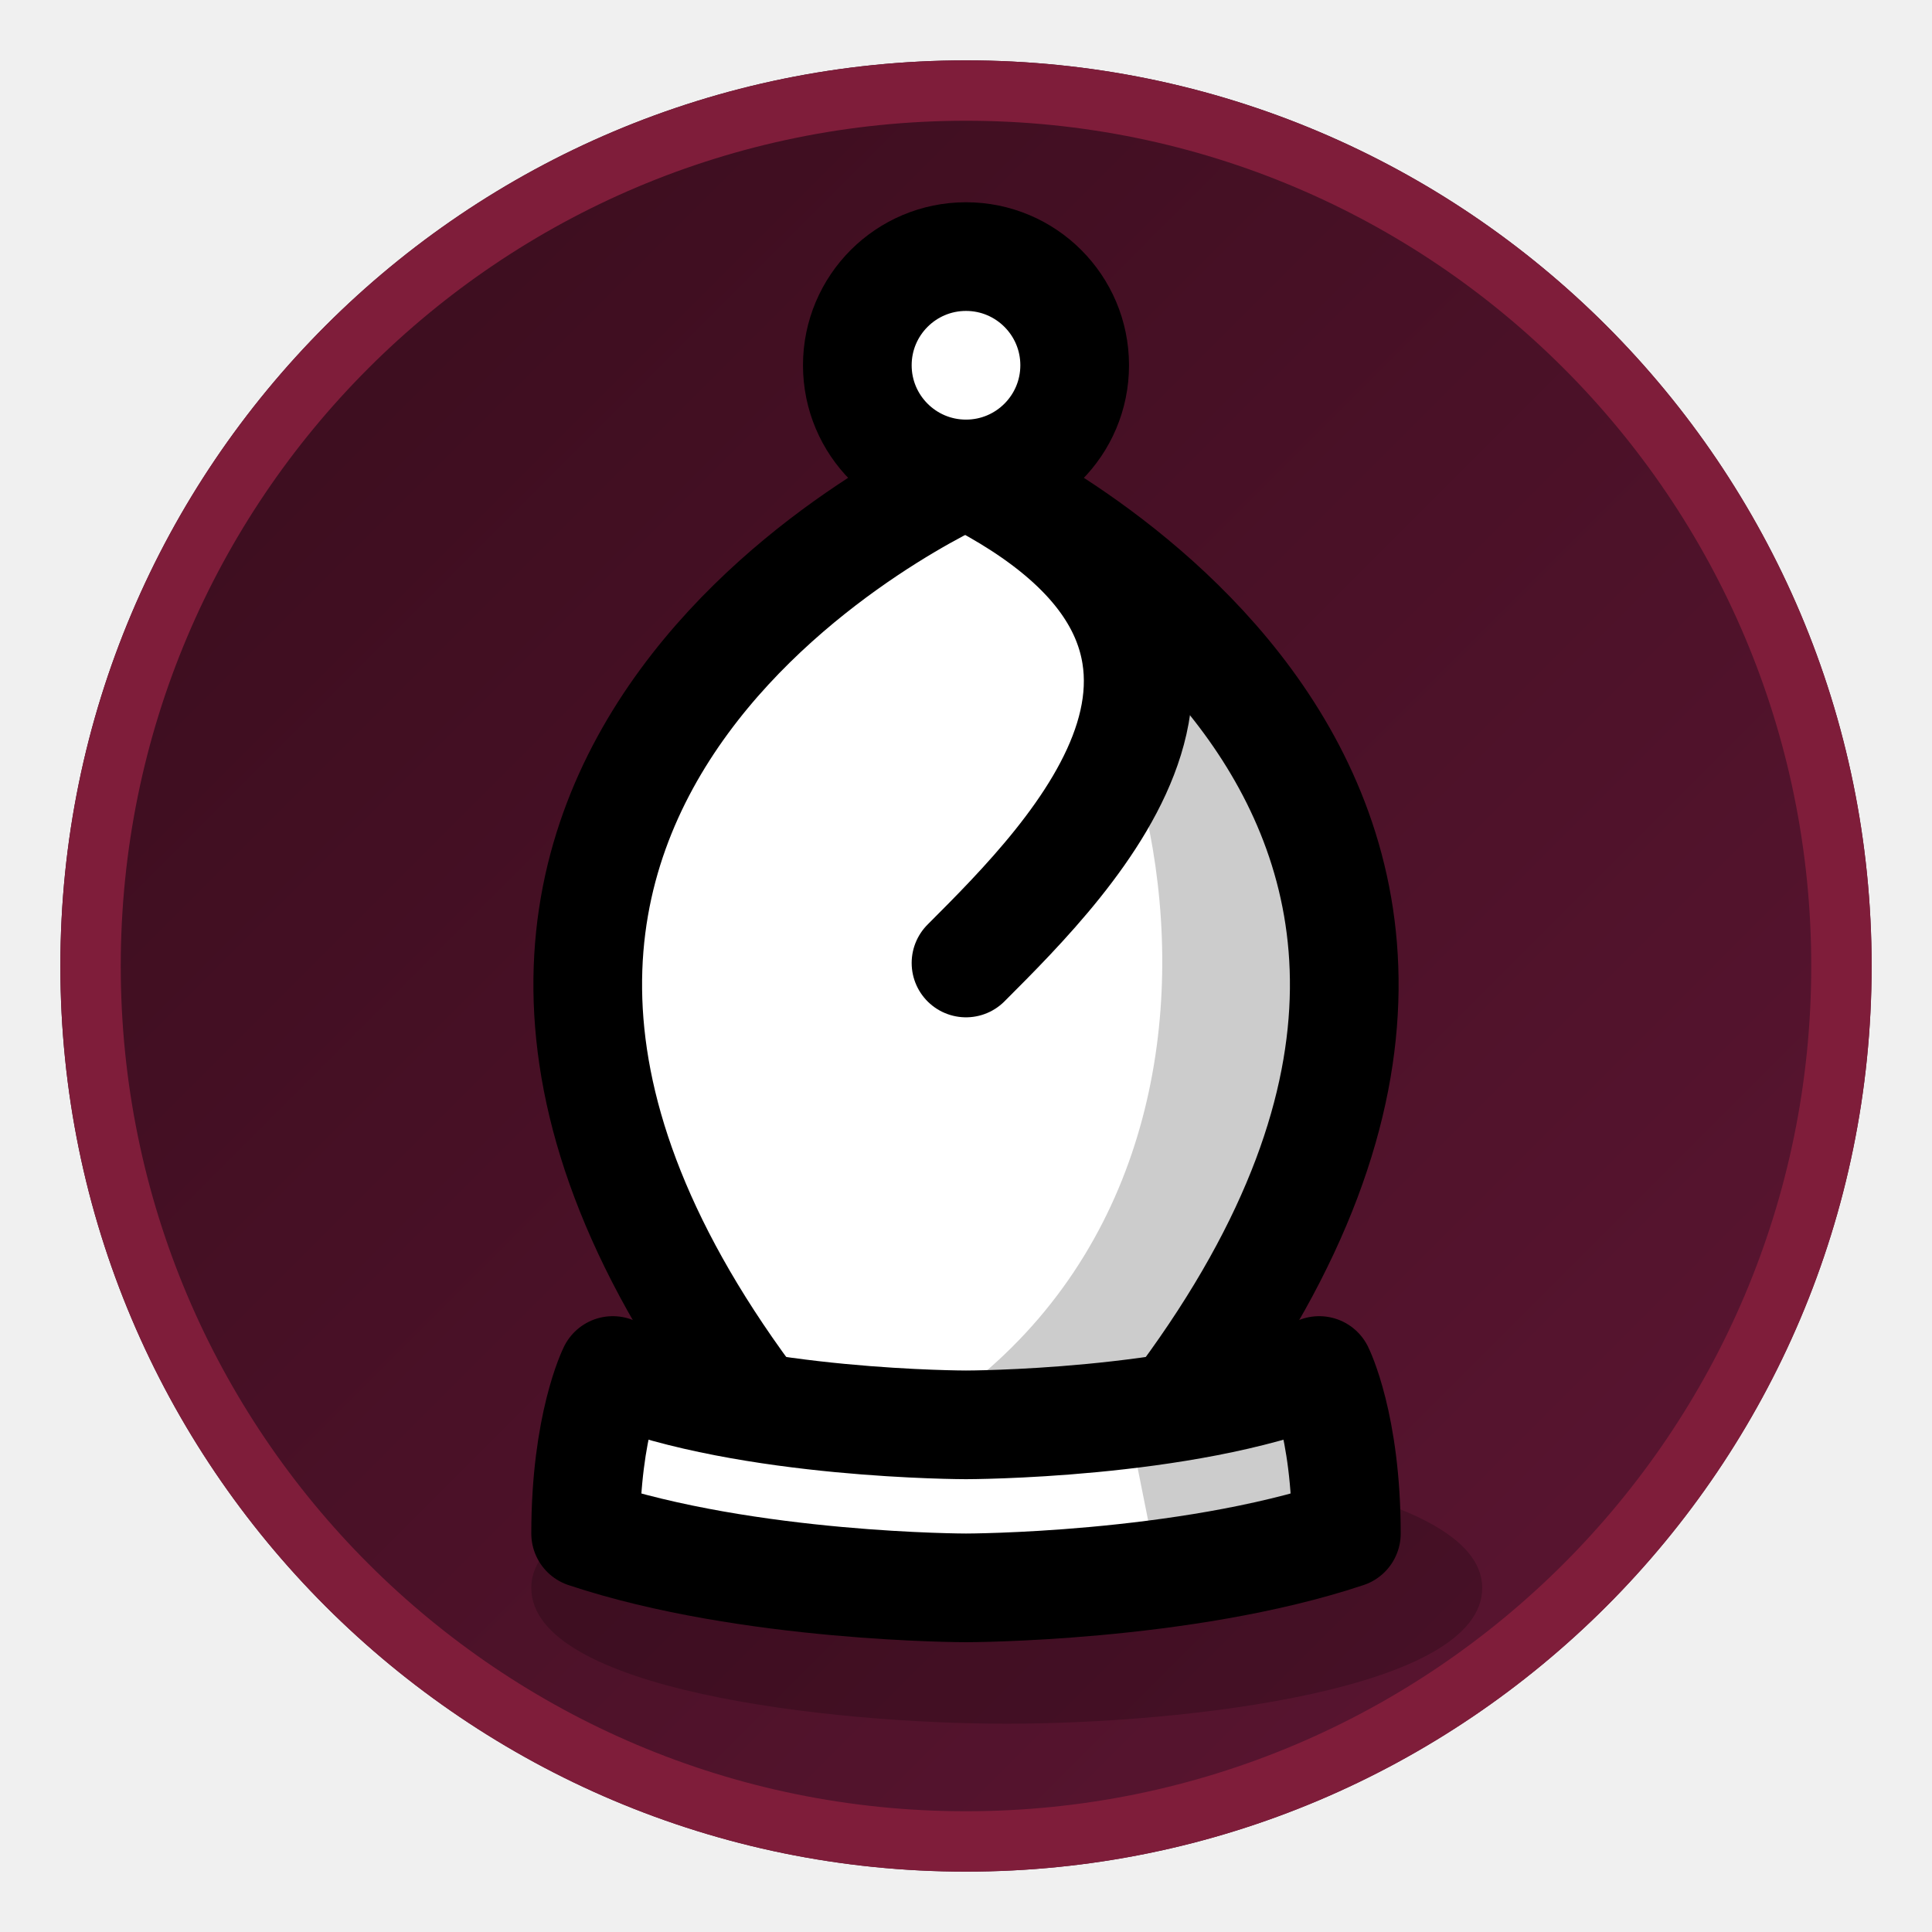
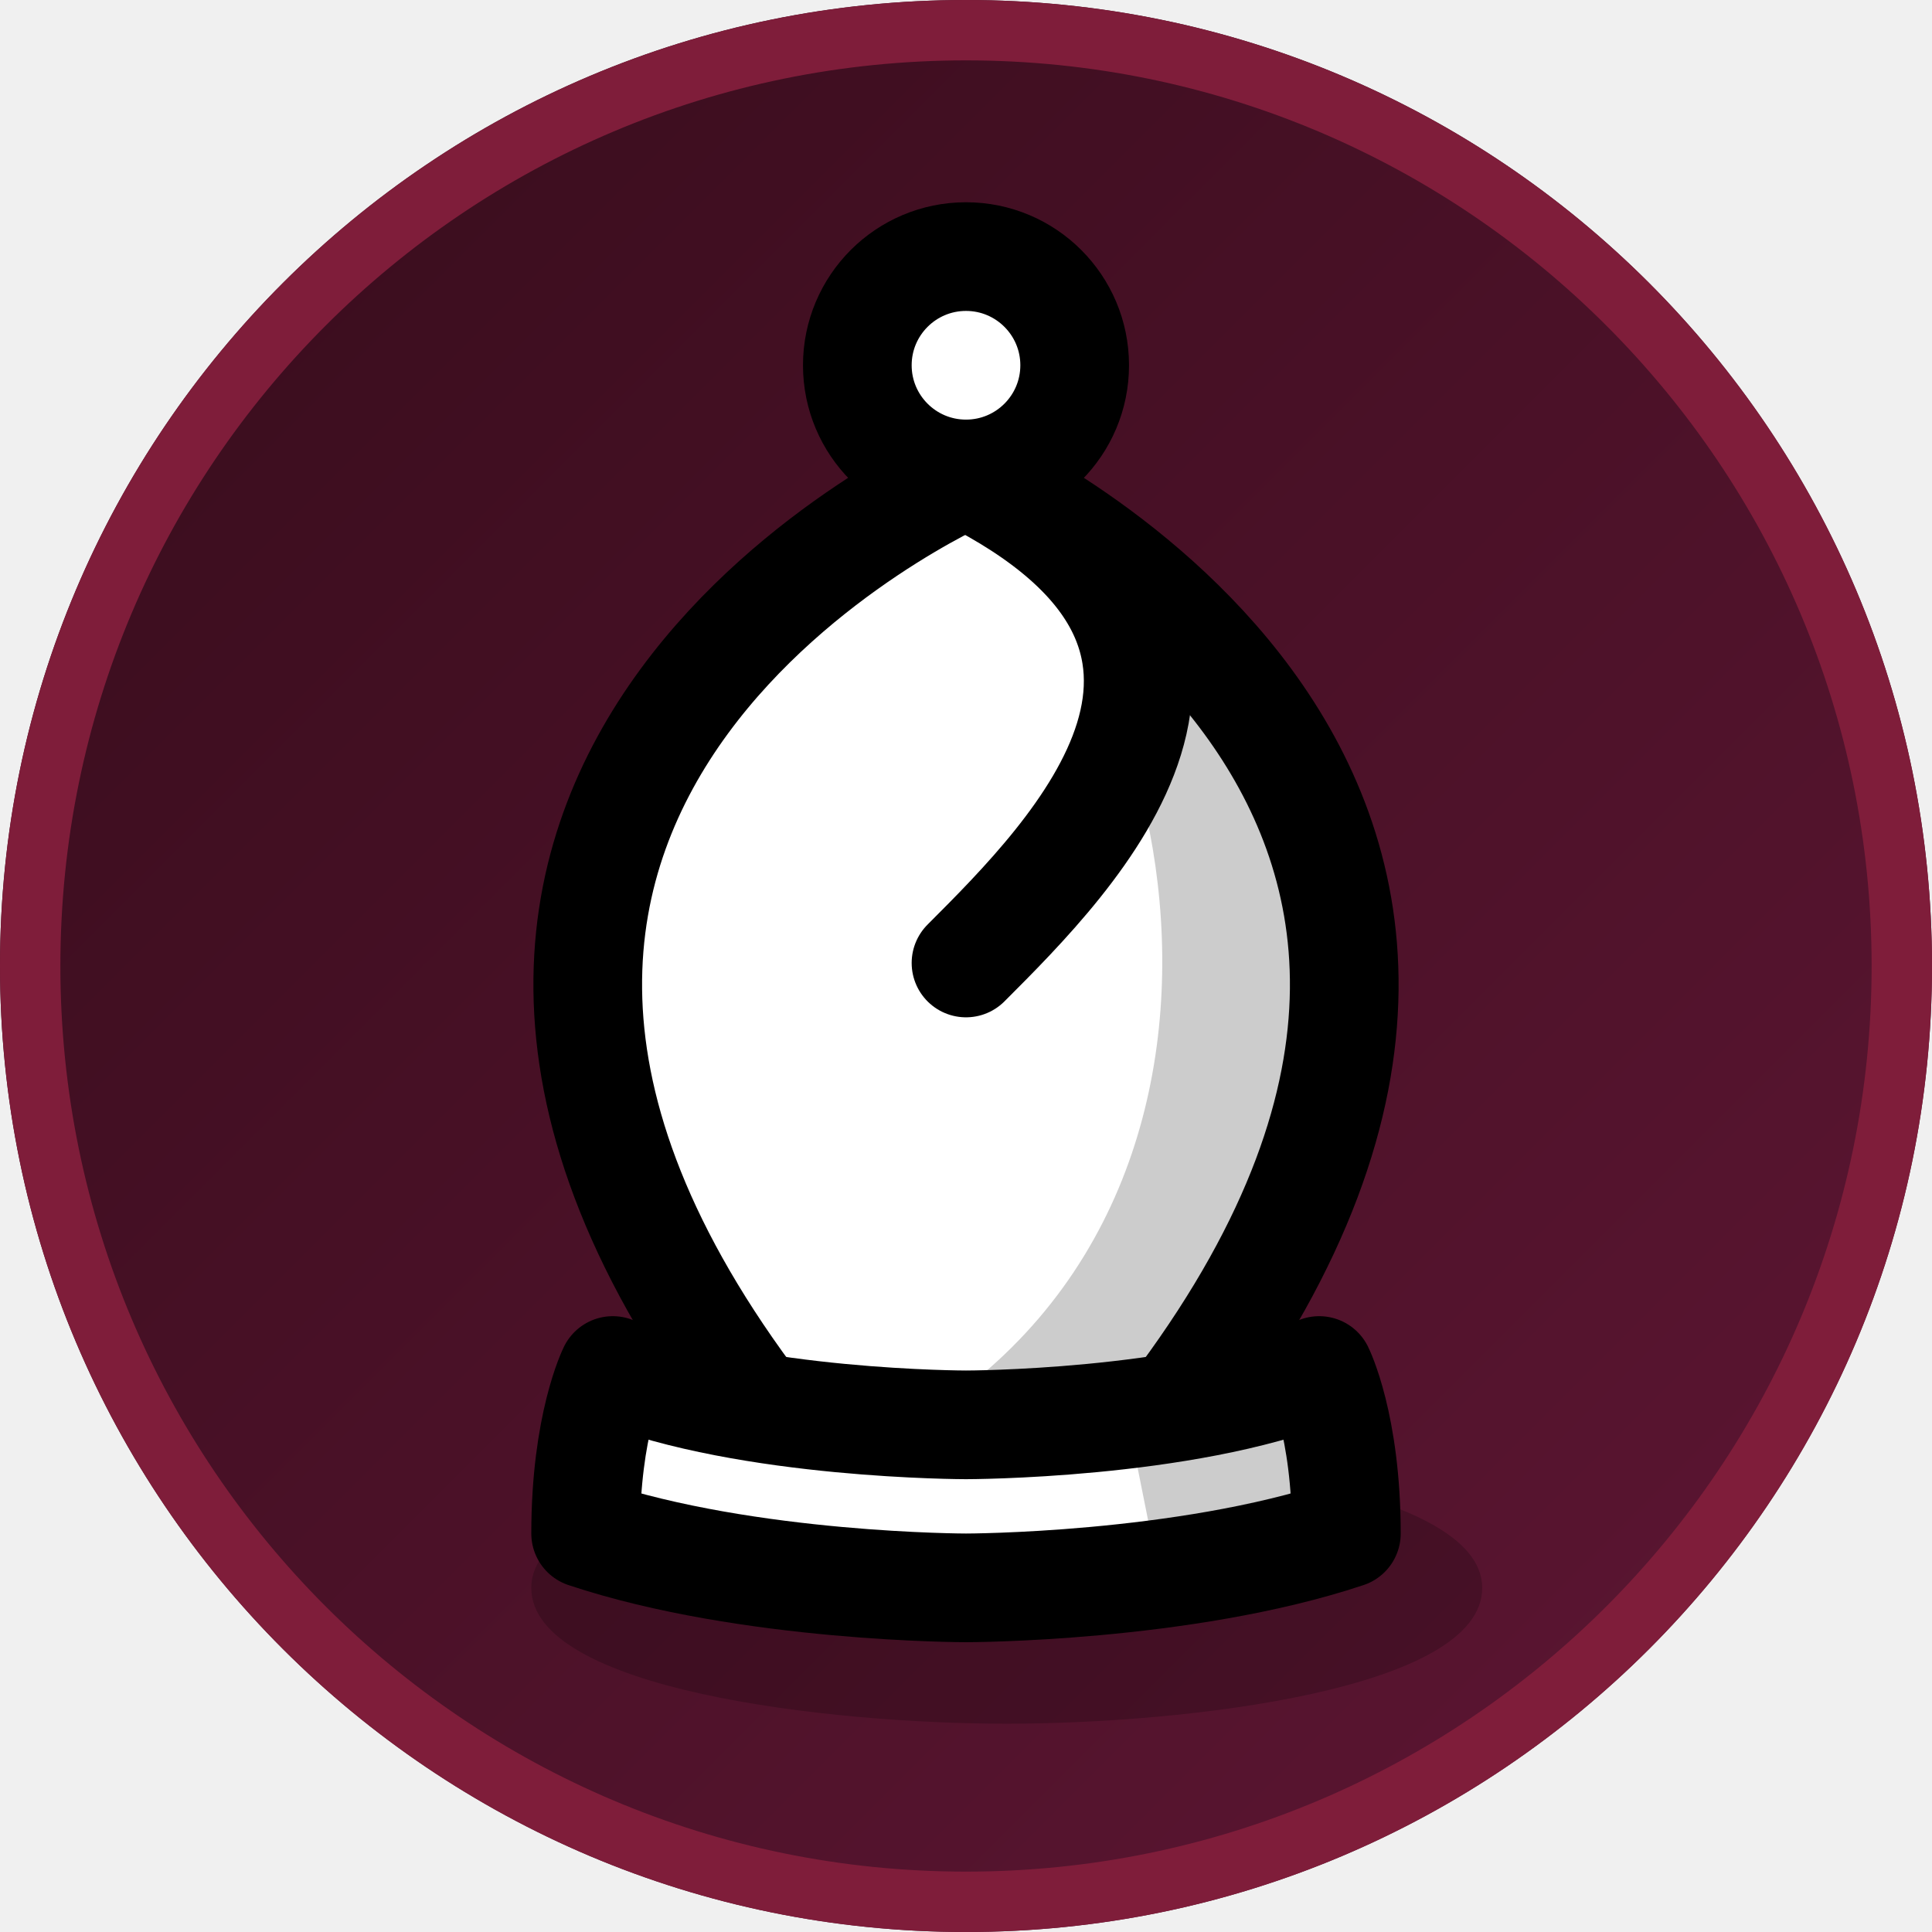
<svg xmlns="http://www.w3.org/2000/svg" width="64" height="64" viewBox="0 0 64 64" fill="none">
-   <circle cx="32" cy="32" r="30" fill="url(#bg)" />
-   <circle cx="32" cy="32" r="29" stroke="#7F1D3A" stroke-width="2" />
+   <circle cx="32" cy="32" r="32" fill="url(#bg)" />
+   <circle cx="32" cy="32" r="31" stroke="#7F1D3A" stroke-width="2" />
  <g transform="translate(3.2 2.2) scale(0.9)">
    <svg width="64" height="64" viewBox="0 0 64 64" fill="none">
      <path d="M16 56C16 59.75 26.938 61 33.5 61C40.062 61 51 59.75 51 56C51 52.25 39.513 51 33.5 51C27.487 51 16 52.25 16 56Z" fill="url(#paint0_linear_1_895)" />
      <path d="M24 49C7 28 32 13 32 13C32 13 57 28 40 49" fill="white" />
      <path d="M31 16C39 19 45 41 30 50L40 49C56 32 42 17 32 15L31 16Z" fill="#CCCCCC" />
      <path d="M24 49C7 26 32 15 32 15C32 15 57 26 40 49" stroke="black" stroke-width="4" stroke-miterlimit="2.4" stroke-linejoin="round" />
      <path d="M19 48C19 48 18 50 18 54C24 56 32 56 32 56C32 56 40 56 46 54C46 50 45 48 45 48C40 50 32 50 32 50C32 50 24 50 19 48Z" fill="white" />
      <path d="M45 48L46 54L39 55L38 50L45 48Z" fill="#CCCCCC" />
      <path d="M19 48C19 48 18 50 18 54C24 56 32 56 32 56C32 56 40 56 46 54C46 50 45 48 45 48C40 50 32 50 32 50C32 50 24 50 19 48Z" stroke="black" stroke-width="4" stroke-linecap="round" stroke-linejoin="round" />
      <path d="M32 15C34.209 15 36 13.209 36 11C36 8.791 34.209 7 32 7C29.791 7 28 8.791 28 11C28 13.209 29.791 15 32 15Z" fill="white" stroke="black" stroke-width="4" stroke-linejoin="round" />
      <path d="M32 15C44 21 36 29 32 33" stroke="black" stroke-width="4" stroke-miterlimit="2.4" stroke-linecap="round" stroke-linejoin="round" />
      <defs>
        <linearGradient id="paint0_linear_1_895" x1="16" y1="103.5" x2="424.489" y2="103.5" gradientUnits="userSpaceOnUse">
          <stop stop-opacity="0.2" />
        </linearGradient>
      </defs>
    </svg>
  </g>
  <defs>
    <linearGradient id="bg" x1="8" y1="8" x2="56" y2="56" gradientUnits="userSpaceOnUse">
      <stop stop-color="#3B0D1E" />
      <stop offset="1" stop-color="#5A1531" />
    </linearGradient>
  </defs>
</svg>
